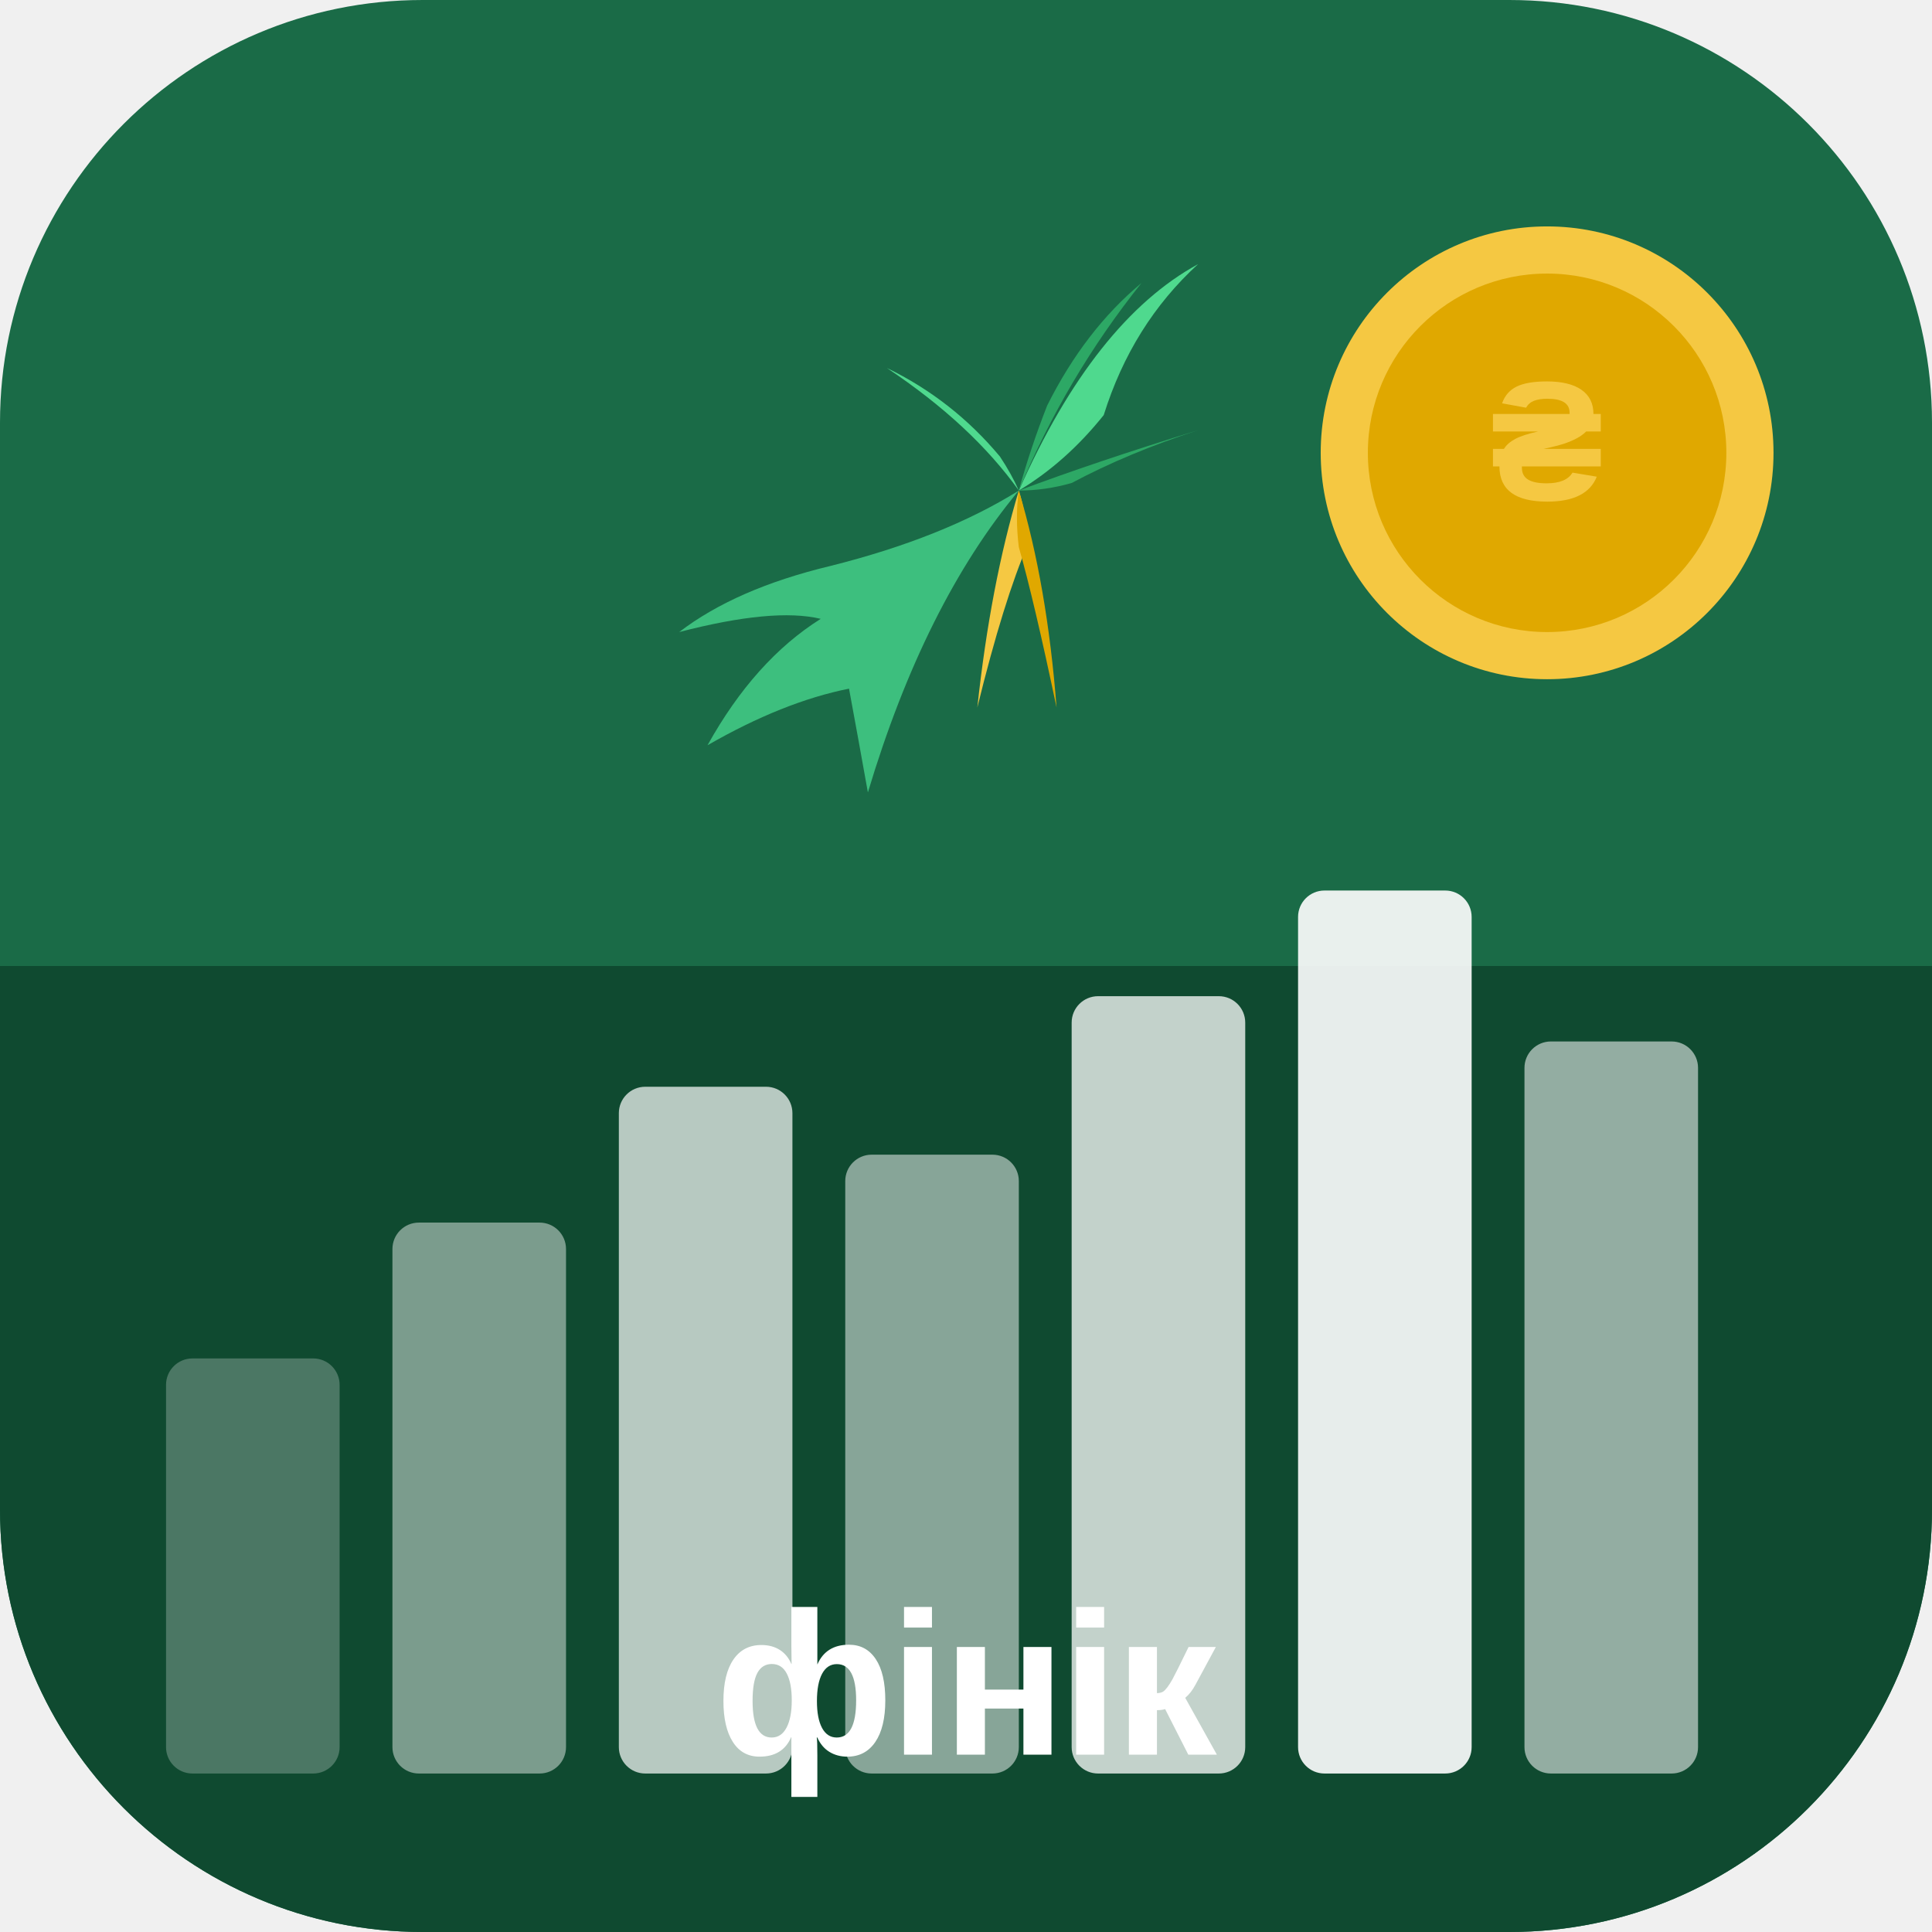
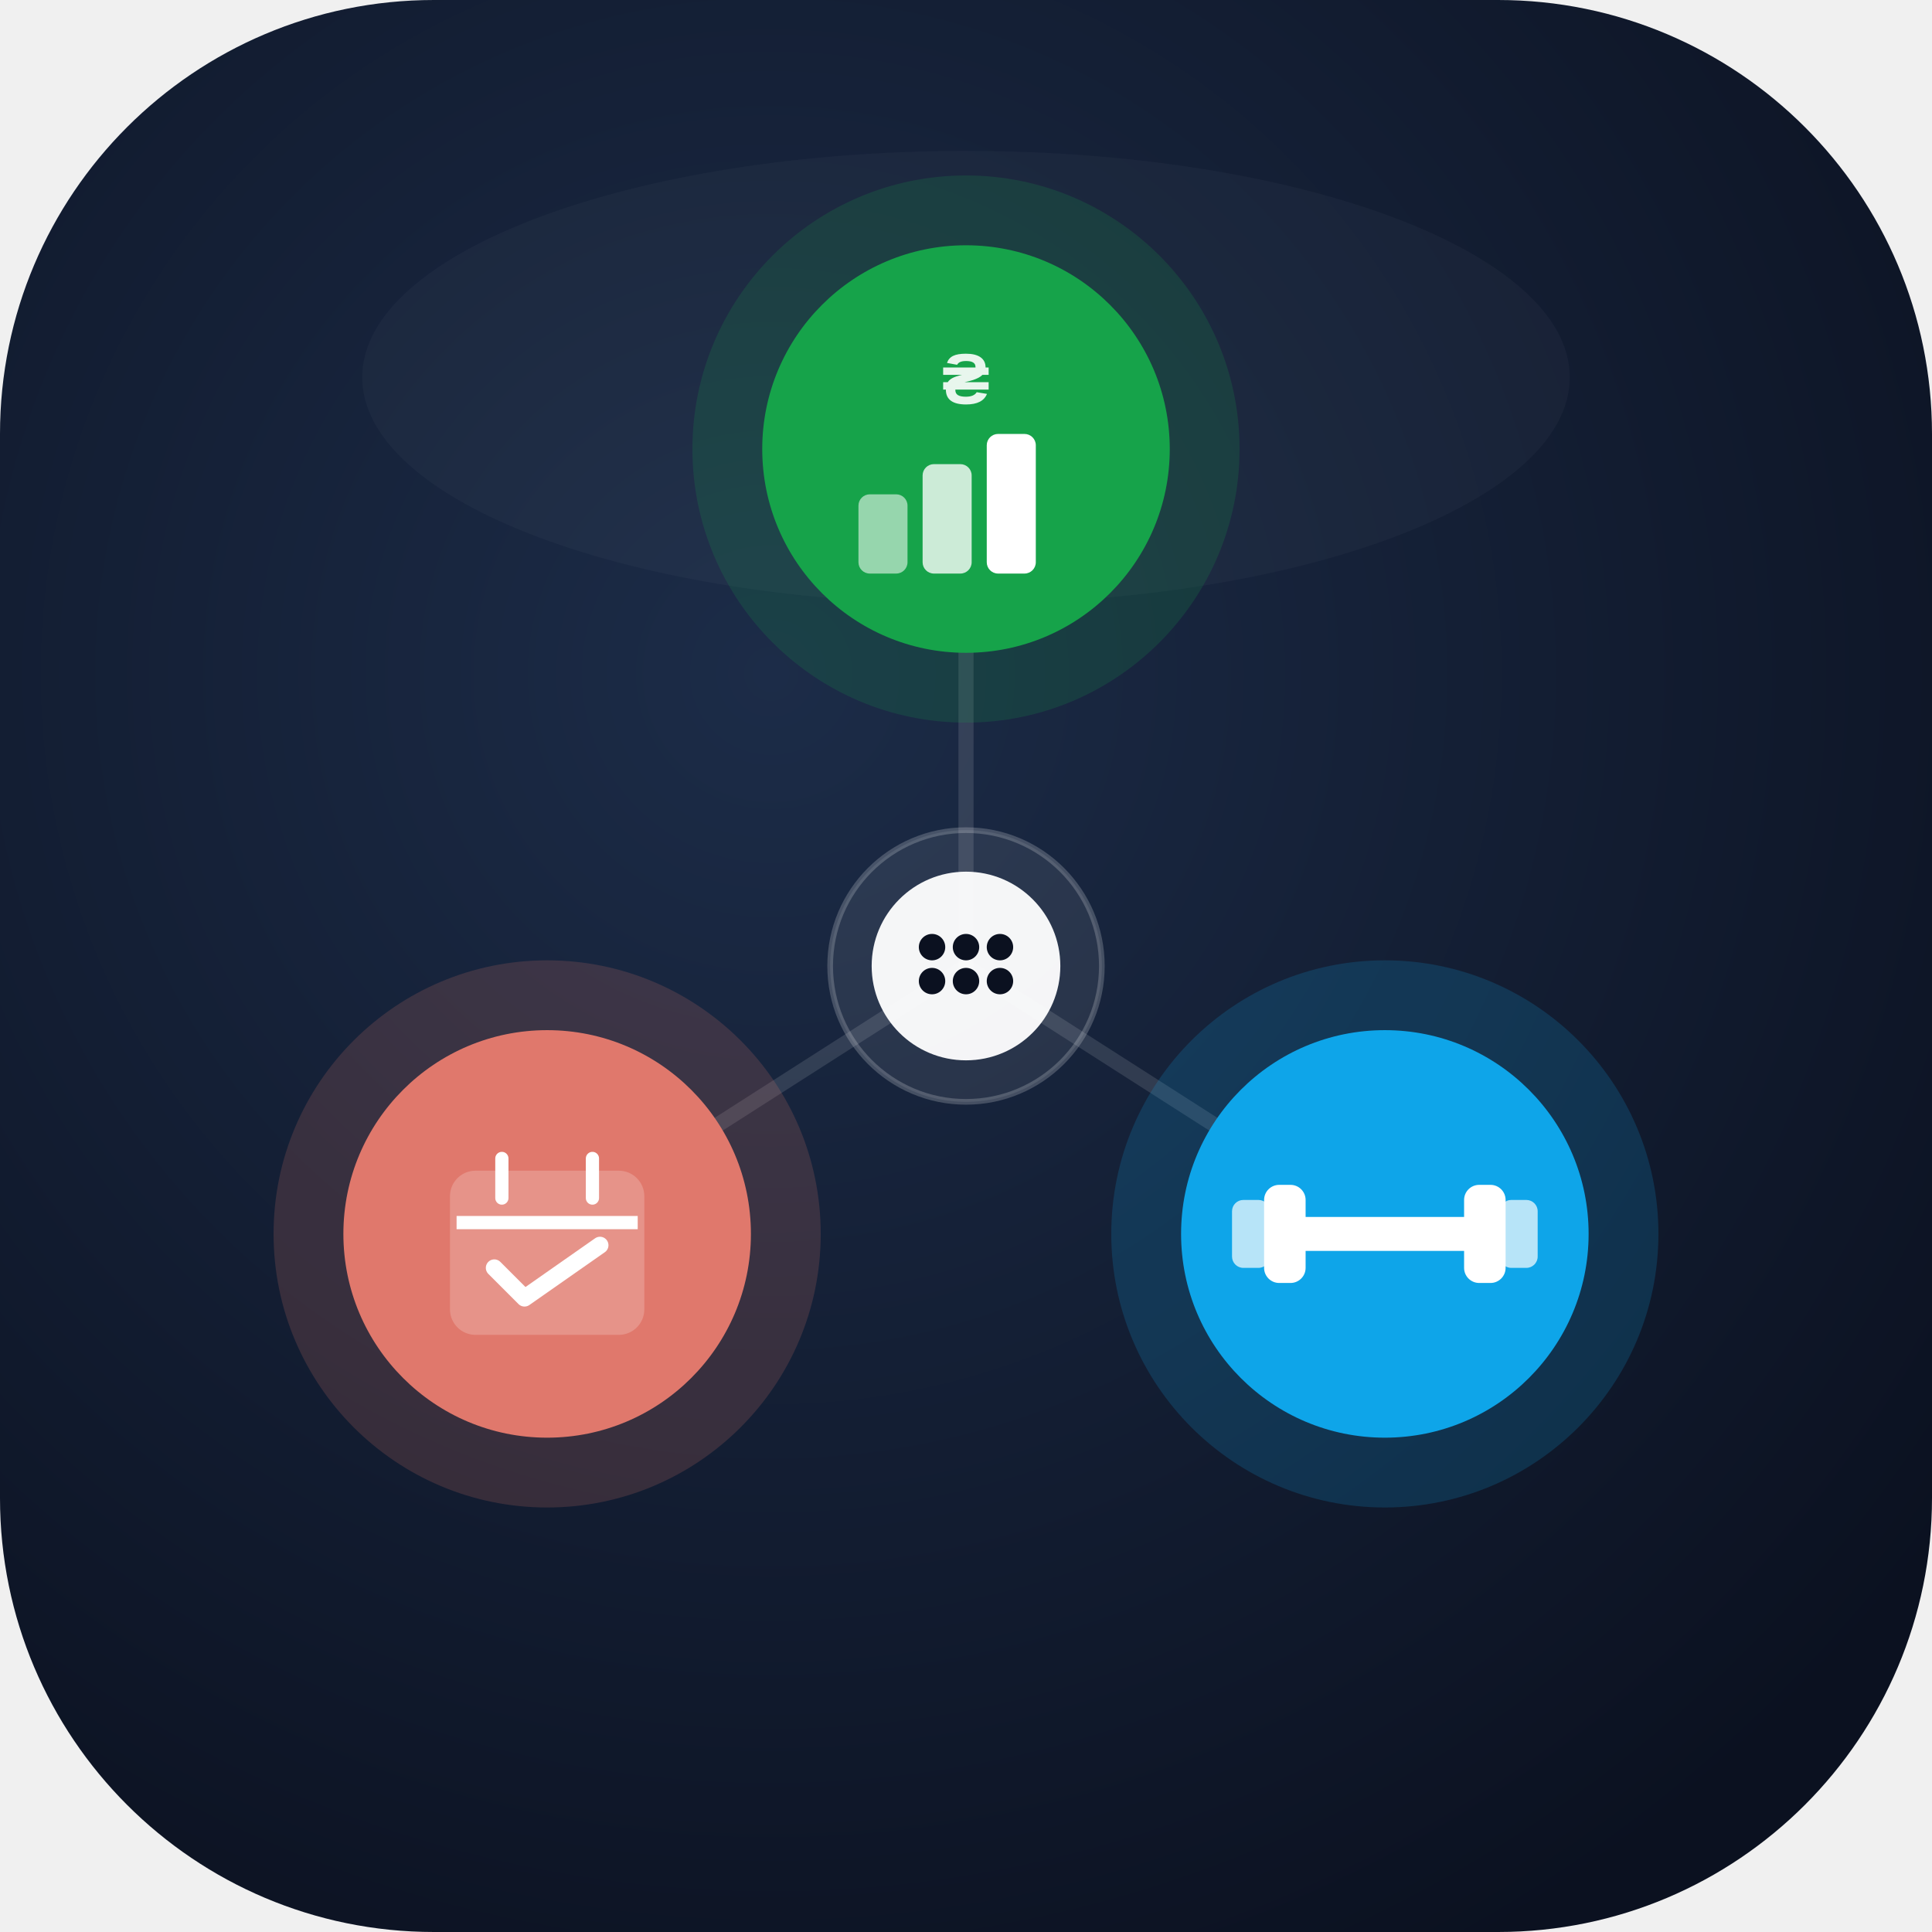
<svg xmlns="http://www.w3.org/2000/svg" width="1024" height="1024" viewBox="0 0 1024 1024">
  <defs>
-     <clipPath id="iconClip">
-       <rect x="0" y="0" width="1024" height="1024" rx="224" />
+     <clipPath id="clip">
+       <rect width="1024" height="1024" rx="230" />
    </clipPath>
+     <radialGradient id="bggrad" cx="40%" cy="35%" r="75%">
+       <stop offset="0%" stop-color="#1c2c48" />
+       <stop offset="100%" stop-color="#0b1120" />
+     </radialGradient>
+     <filter id="glow-green" x="-40%" y="-40%" width="180%" height="180%">
+       <feGaussianBlur stdDeviation="18" result="b" />
+       <feMerge>
+         <feMergeNode in="b" />
+         <feMergeNode in="SourceGraphic" />
+       </feMerge>
+     </filter>
+     <filter id="glow-sky" x="-40%" y="-40%" width="180%" height="180%">
+       <feGaussianBlur stdDeviation="18" result="b" />
+       <feMerge>
+         <feMergeNode in="b" />
+         <feMergeNode in="SourceGraphic" />
+       </feMerge>
+     </filter>
+     <filter id="glow-coral" x="-40%" y="-40%" width="180%" height="180%">
+       <feGaussianBlur stdDeviation="18" result="b" />
+       <feMerge>
+         <feMergeNode in="b" />
+         <feMergeNode in="SourceGraphic" />
+       </feMerge>
+     </filter>
  </defs>
-   <rect x="0" y="0" width="1024" height="1024" rx="224" fill="#1a6b47" />
-   <rect x="0" y="512" width="1024" height="512" fill="#0f4a30" clip-path="url(#iconClip)" />
-   <g clip-path="url(#iconClip)">
-     <rect x="88" y="720" width="92" height="220" rx="14" fill="rgba(255,255,255,0.25)" />
-     <rect x="208" y="648" width="92" height="292" rx="14" fill="rgba(255,255,255,0.45)" />
-     <rect x="328" y="576" width="92" height="364" rx="14" fill="rgba(255,255,255,0.7)" />
-     <rect x="448" y="612" width="92" height="328" rx="14" fill="rgba(255,255,255,0.5)" />
-     <rect x="568" y="528" width="92" height="412" rx="14" fill="rgba(255,255,255,0.75)" />
-     <rect x="688" y="472" width="92" height="468" rx="14" fill="rgba(255,255,255,0.9)" />
-     <rect x="808" y="552" width="92" height="388" rx="14" fill="rgba(255,255,255,0.55)" />
-     <path d="M460 420 Q490 320 540 260 Q500 285 440 300 Q390 312 360 335 Q410 322 435 328 Q400 350 375 395 Q415 372 450 365 Q455 392 460 420Z" fill="#3dbf7e" />
-     <path d="M540 260 Q580 170 635 140 Q600 172 585 220 Q565 245 540 260Z" fill="#4fd98e" />
-     <path d="M540 260 Q565 200 605 150 Q575 175 555 215 Q546 238 540 260Z" fill="#2da865" />
-     <path d="M540 260 Q515 225 470 195 Q505 212 530 242 Q536 251 540 260Z" fill="#4fd98e" />
-     <path d="M540 260 Q580 245 635 228 Q598 240 568 256 Q554 260 540 260Z" fill="#2da865" />
-     <path d="M540 260 Q525 310 518 375 Q532 318 545 288 Q544 273 540 260Z" fill="#f5c842" />
-     <path d="M540 260 Q555 310 560 375 Q548 318 540 290 Q538 274 540 260Z" fill="#e0a800" />
-     <circle cx="820" cy="240" r="120" fill="#f5c842" />
-     <circle cx="820" cy="240" r="95" fill="#e0a800" />
-     <text x="820" y="265" text-anchor="middle" font-family="-apple-system, Arial, sans-serif" font-weight="800" font-size="90" fill="#f5c842">₴</text>
+   <rect width="1024" height="1024" rx="230" fill="url(#bggrad)" />
+   <g clip-path="url(#clip)">
+     <ellipse cx="512" cy="200" rx="320" ry="120" fill="rgba(255,255,255,0.03)" />
+     <line x1="512" y1="512" x2="512" y2="238" stroke="rgba(255,255,255,0.12)" stroke-width="8" stroke-linecap="round" />
+     <line x1="512" y1="512" x2="734" y2="654" stroke="rgba(255,255,255,0.12)" stroke-width="8" stroke-linecap="round" />
+     <line x1="512" y1="512" x2="290" y2="654" stroke="rgba(255,255,255,0.12)" stroke-width="8" stroke-linecap="round" />
+     <circle cx="512" cy="238" r="145" fill="#16a34a" opacity="0.18" />
+     <circle cx="512" cy="238" r="108" fill="#16a34a" />
+     <circle cx="512" cy="238" r="108" fill="url(#finyk-shine)" opacity="0.3" />
+     <rect x="455" y="262" width="26" height="42" rx="6" fill="white" opacity="0.55" />
+     <rect x="489" y="246" width="26" height="58" rx="6" fill="white" opacity="0.78" />
+     <rect x="523" y="230" width="26" height="74" rx="6" fill="white" />
+     <text x="512" y="214" text-anchor="middle" font-family="-apple-system, Arial" font-weight="800" font-size="38" fill="white" opacity="0.9">₴</text>
+     <circle cx="734" cy="654" r="145" fill="#0ea5e9" opacity="0.18" />
+     <circle cx="734" cy="654" r="108" fill="#0ea5e9" />
+     <rect x="680" y="645" width="108" height="18" rx="9" fill="white" />
+     <rect x="670" y="628" width="22" height="52" rx="8" fill="white" />
+     <rect x="776" y="628" width="22" height="52" rx="8" fill="white" />
+     <rect x="653" y="636" width="20" height="36" rx="6" fill="white" opacity="0.7" />
+     <rect x="795" y="636" width="20" height="36" rx="6" fill="white" opacity="0.7" />
+     <circle cx="290" cy="654" r="145" fill="#e0786c" opacity="0.18" />
+     <circle cx="290" cy="654" r="108" fill="#e0786c" />
+     <rect x="242" y="624" width="96" height="80" rx="10" fill="white" opacity="0.2" stroke="white" stroke-width="7" />
+     <line x1="242" y1="648" x2="338" y2="648" stroke="white" stroke-width="7" />
+     <line x1="266" y1="614" x2="266" y2="635" stroke="white" stroke-width="7" stroke-linecap="round" />
+     <line x1="314" y1="614" x2="314" y2="635" stroke="white" stroke-width="7" stroke-linecap="round" />
+     <polyline points="262,672 278,688 318,660" fill="none" stroke="white" stroke-width="9" stroke-linecap="round" stroke-linejoin="round" />
+     <circle cx="512" cy="512" r="72" fill="rgba(255,255,255,0.08)" stroke="rgba(255,255,255,0.20)" stroke-width="3" />
+     <circle cx="512" cy="512" r="50" fill="white" opacity="0.95" />
+     <circle cx="494" cy="502" r="7" fill="#0b1120" />
+     <circle cx="512" cy="502" r="7" fill="#0b1120" />
+     <circle cx="530" cy="502" r="7" fill="#0b1120" />
+     <circle cx="494" cy="520" r="7" fill="#0b1120" />
+     <circle cx="512" cy="520" r="7" fill="#0b1120" />
+     <circle cx="530" cy="520" r="7" fill="#0b1120" />
  </g>
-   <text x="512" y="930" text-anchor="middle" font-family="-apple-system, 'SF Pro Rounded', Arial Rounded MT Bold, Arial, sans-serif" font-weight="700" font-size="108" letter-spacing="-2" fill="white">фінік</text>
</svg>
